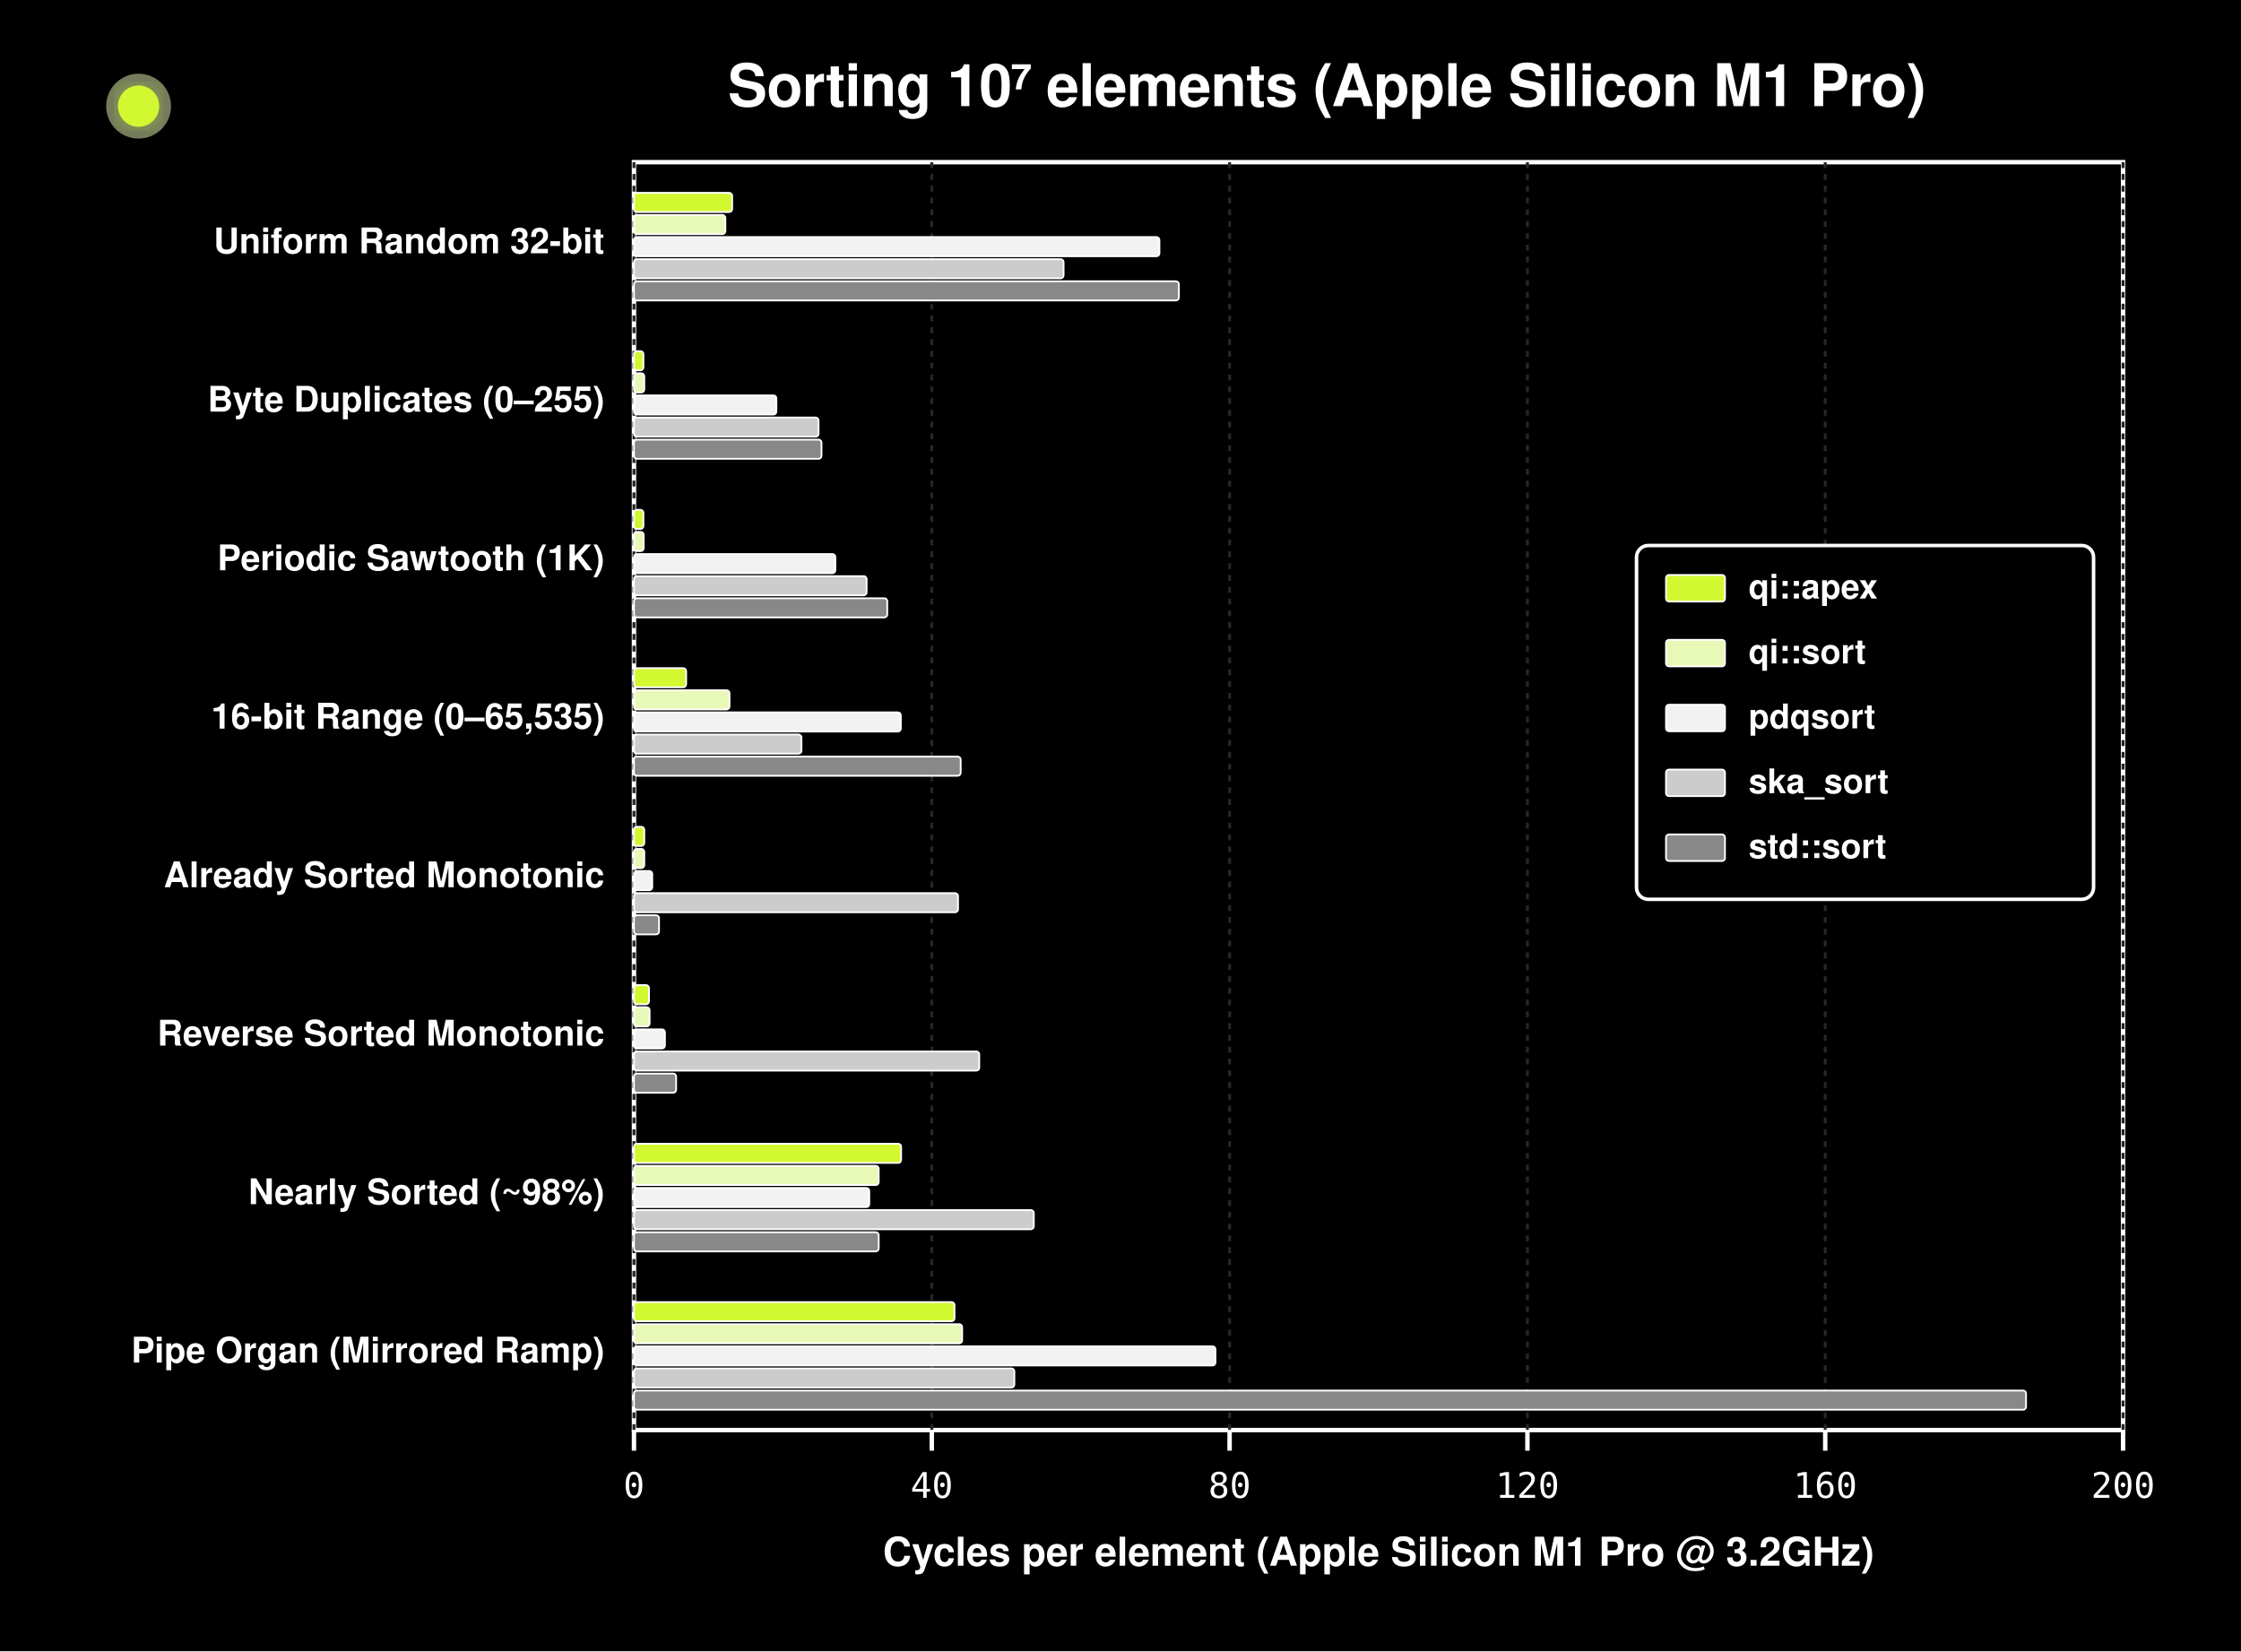
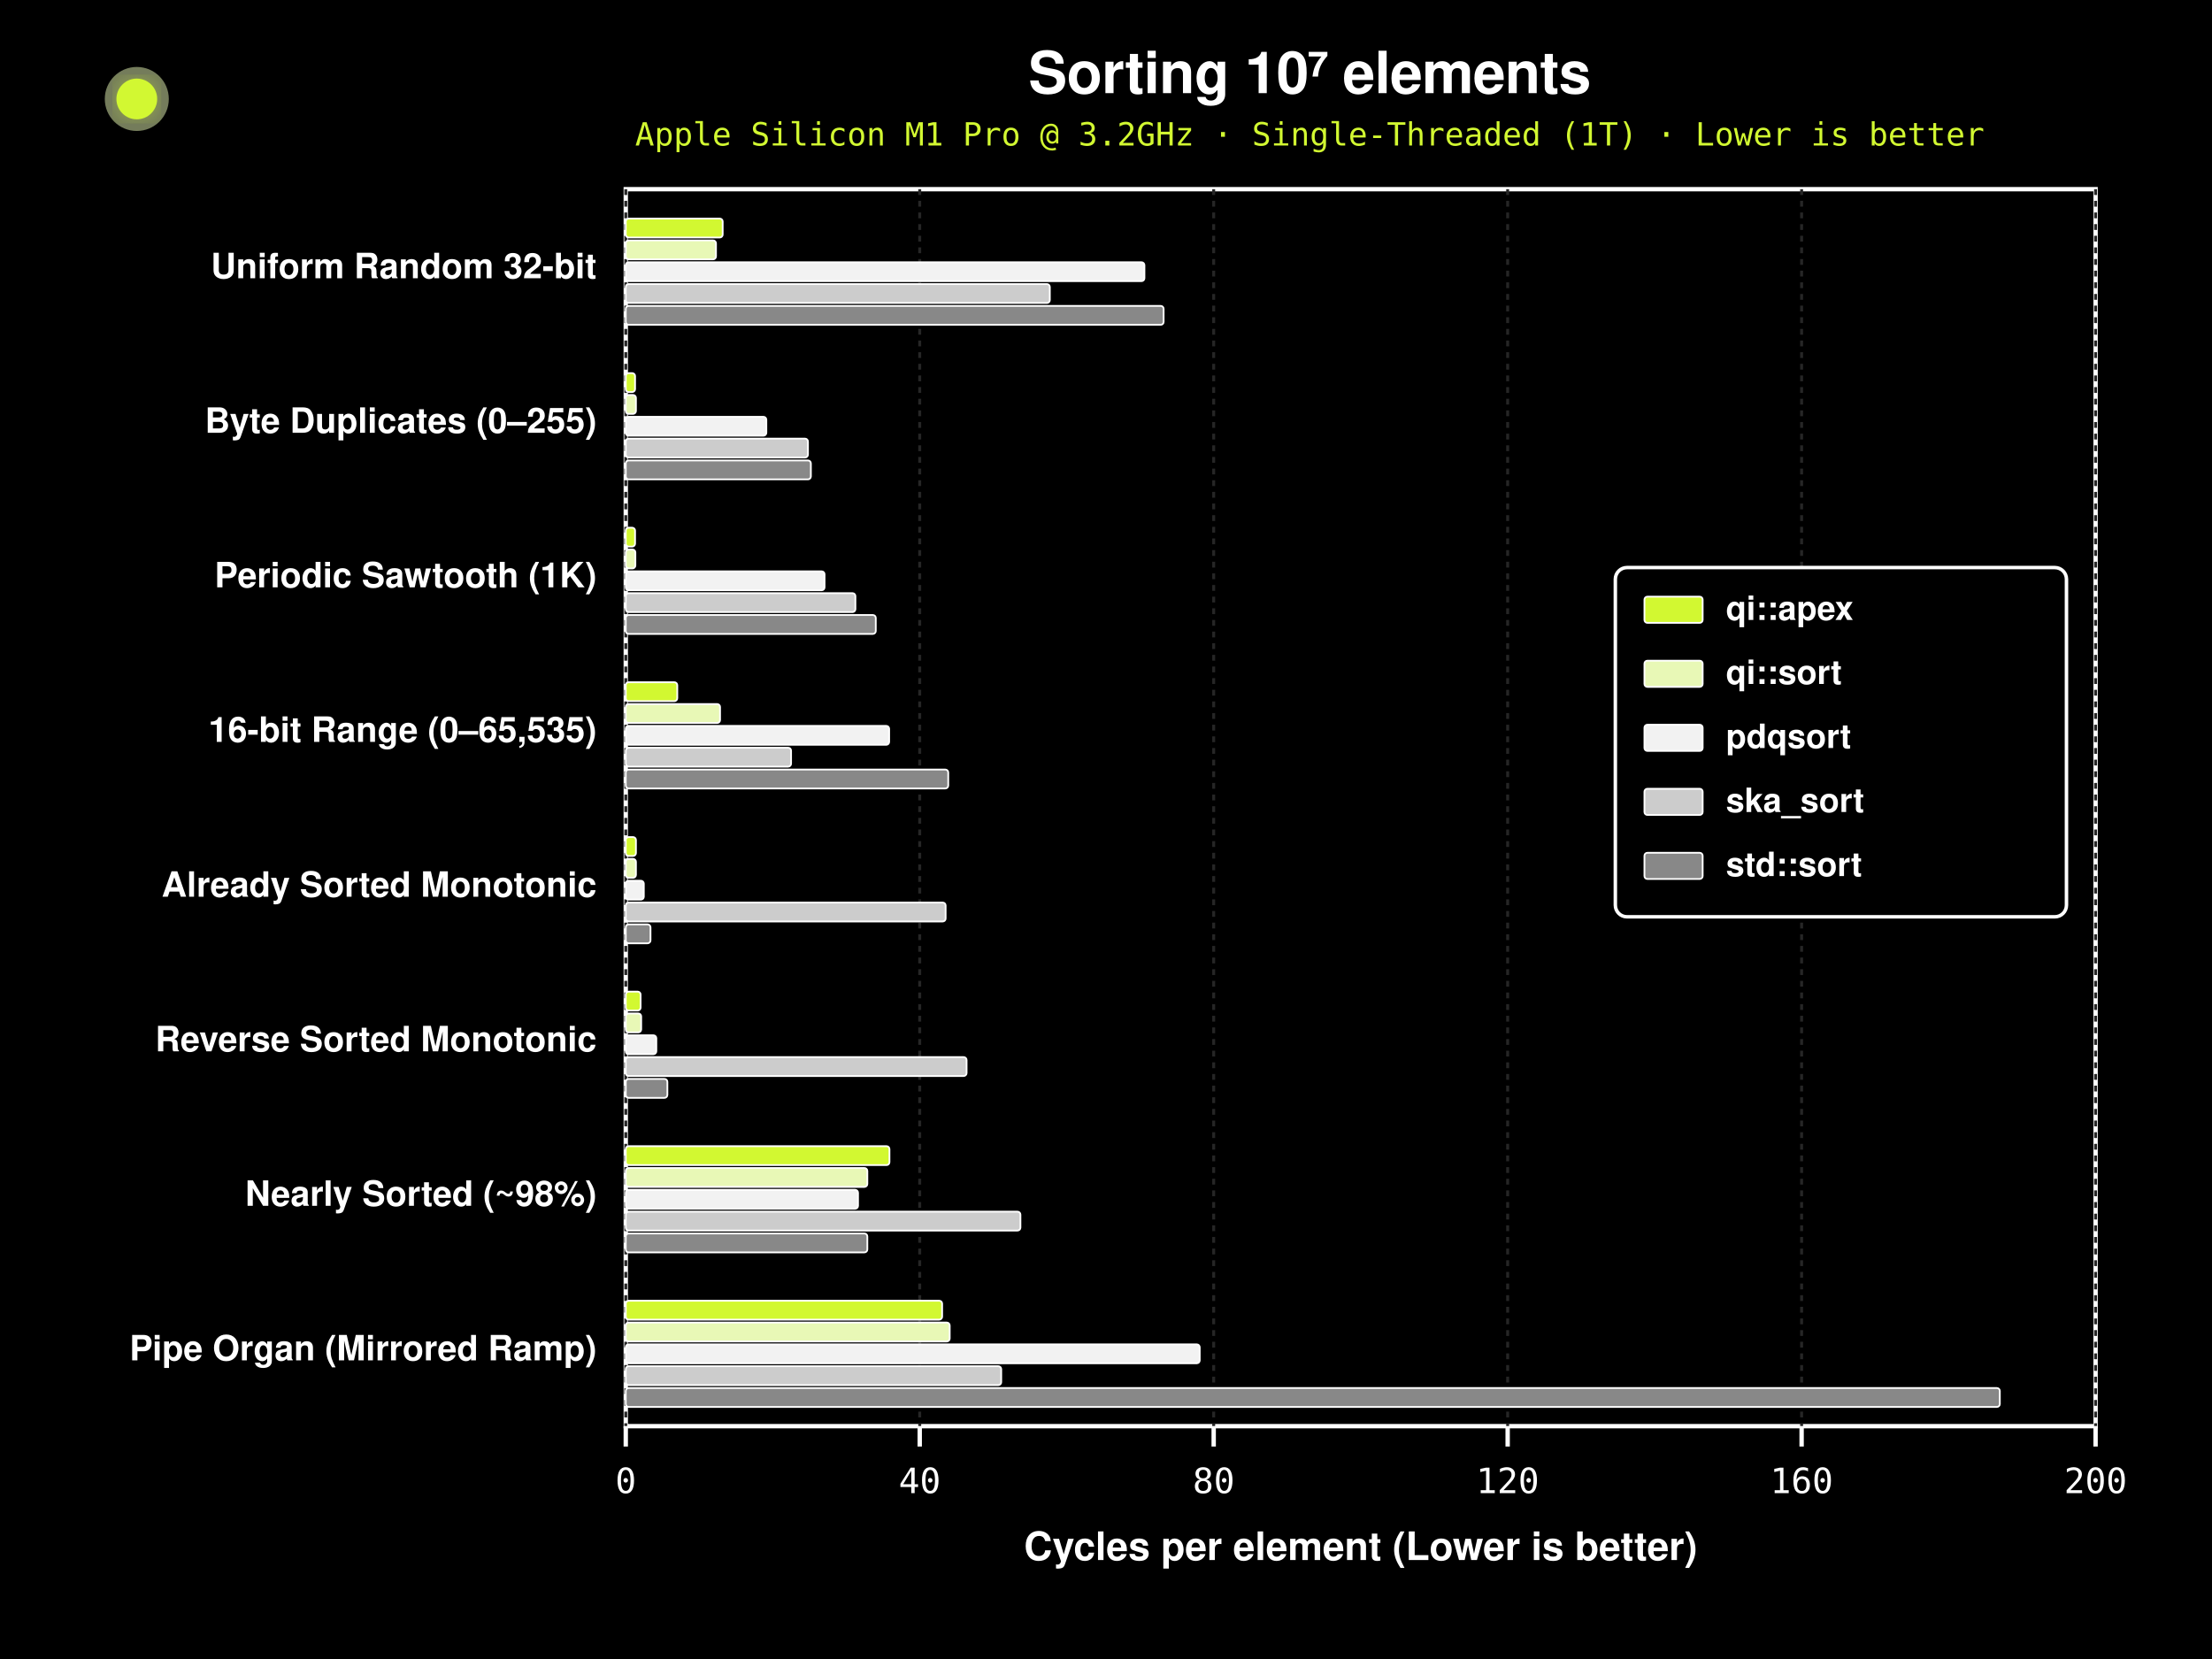
- <svg xmlns="http://www.w3.org/2000/svg" viewBox="0 0 760 560" width="100%" height="100%">
+ <svg xmlns="http://www.w3.org/2000/svg" viewBox="0 0 760 570" width="100%" height="100%">
  <defs>
    <filter id="neonGlow" x="-10%" y="-10%" width="120%" height="120%">
      <feDropShadow dx="0" dy="0" stdDeviation="3" flood-color="#D2F831" flood-opacity="0.4" />
    </filter>
    <style>
      .bg { fill: #000000; }
      .chart-box { fill: #000000; stroke: #FFFFFF; stroke-width: 1.5; }
      .title { font-family: -apple-system, BlinkMacSystemFont, "Segoe UI", Helvetica, Arial, sans-serif; font-size: 20px; font-weight: 700; fill: #FFFFFF; text-anchor: middle; letter-spacing: -0.2px; }
+       .subtitle { font-family: "SF Mono", Monaco, Menlo, Consolas, monospace; font-size: 11px; fill: #D2F831; text-anchor: middle; }
      .axis-title { font-family: -apple-system, BlinkMacSystemFont, "Segoe UI", Helvetica, Arial, sans-serif; font-size: 13.5px; fill: #FFFFFF; font-weight: 600; text-anchor: middle; }
      .y-label { font-family: -apple-system, BlinkMacSystemFont, "Segoe UI", Helvetica, Arial, sans-serif; font-size: 12px; fill: #FFFFFF; font-weight: 600; text-anchor: end; }
      .x-label { font-family: "SF Mono", Monaco, Menlo, Consolas, monospace; font-size: 12px; fill: #FFFFFF; text-anchor: middle; font-weight: 500; }
      .tick { stroke: #FFFFFF; stroke-width: 1.5; }
      .grid { stroke: #262626; stroke-dasharray: 2,2; stroke-width: 1; }
      .legend-box { fill: #000000; stroke: #FFFFFF; stroke-width: 1.2; }
      .legend-text { font-family: -apple-system, BlinkMacSystemFont, "Segoe UI", Helvetica, Arial, sans-serif; font-size: 11.5px; fill: #FFFFFF; font-weight: 600; }
      
      .bar-apex { fill: #D2F831; stroke: #FFFFFF; stroke-width: 0.6; }
      .bar-qisort { fill: #E8F8B6; stroke: #FFFFFF; stroke-width: 0.6; }
      .bar-pdq { fill: #F2F2F2; stroke: #FFFFFF; stroke-width: 0.6; }
      .bar-ska { fill: #CCCCCC; stroke: #FFFFFF; stroke-width: 0.6; }
      .bar-std { fill: #888888; stroke: #FFFFFF; stroke-width: 0.6; }
    </style>
  </defs>
-   <rect width="760" height="560" class="bg" />
-   <g transform="translate(35, 24)">
+   <rect width="760" height="570" class="bg" />
+   <g transform="translate(35, 22)">
    <circle cx="12" cy="12" r="11" fill="#E8F8B6" opacity="0.5" />
    <circle cx="12" cy="12" r="7" fill="#D2F831" filter="url(#neonGlow)" />
  </g>
-   <text x="450" y="36" class="title">Sorting 10⁷ elements (Apple Silicon M1 Pro)</text>
-   <rect x="215" y="55" width="505" height="430" class="chart-box" />
-   <line x1="215.0" y1="55" x2="215.0" y2="485" class="grid" />
-   <line x1="215.0" y1="485" x2="215.0" y2="492" class="tick" />
-   <text x="215.0" y="508" class="x-label">0</text>
-   <line x1="316.0" y1="55" x2="316.0" y2="485" class="grid" />
-   <line x1="316.0" y1="485" x2="316.0" y2="492" class="tick" />
-   <text x="316.0" y="508" class="x-label">40</text>
-   <line x1="417.0" y1="55" x2="417.0" y2="485" class="grid" />
-   <line x1="417.0" y1="485" x2="417.0" y2="492" class="tick" />
-   <text x="417.0" y="508" class="x-label">80</text>
-   <line x1="518.0" y1="55" x2="518.0" y2="485" class="grid" />
-   <line x1="518.0" y1="485" x2="518.0" y2="492" class="tick" />
-   <text x="518.0" y="508" class="x-label">120</text>
-   <line x1="619.0" y1="55" x2="619.0" y2="485" class="grid" />
-   <line x1="619.0" y1="485" x2="619.0" y2="492" class="tick" />
-   <text x="619.0" y="508" class="x-label">160</text>
-   <line x1="720.0" y1="55" x2="720.0" y2="485" class="grid" />
-   <line x1="720.0" y1="485" x2="720.0" y2="492" class="tick" />
-   <text x="720.0" y="508" class="x-label">200</text>
-   <text x="467.5" y="531" class="axis-title">Cycles per element (Apple Silicon M1 Pro @ 3.2GHz)</text>
-   <text x="205" y="85.9" class="y-label">Uniform Random 32-bit</text>
-   <rect x="215" y="65.4" width="33.3" height="6.5" rx="1" class="bar-apex" />
-   <rect x="215" y="72.9" width="31.0" height="6.5" rx="1" class="bar-qisort" />
-   <rect x="215" y="80.4" width="178.2" height="6.5" rx="1" class="bar-pdq" />
-   <rect x="215" y="87.9" width="145.7" height="6.5" rx="1" class="bar-ska" />
-   <rect x="215" y="95.4" width="184.8" height="6.5" rx="1" class="bar-std" />
-   <text x="205" y="139.6" class="y-label">Byte Duplicates (0–255)</text>
-   <rect x="215" y="119.1" width="3.2" height="6.5" rx="1" class="bar-apex" />
-   <rect x="215" y="126.6" width="3.5" height="6.5" rx="1" class="bar-qisort" />
-   <rect x="215" y="134.1" width="48.3" height="6.5" rx="1" class="bar-pdq" />
-   <rect x="215" y="141.6" width="62.6" height="6.5" rx="1" class="bar-ska" />
-   <rect x="215" y="149.1" width="63.6" height="6.5" rx="1" class="bar-std" />
-   <text x="205" y="193.4" class="y-label">Periodic Sawtooth (1K)</text>
-   <rect x="215" y="172.9" width="3.2" height="6.5" rx="1" class="bar-apex" />
-   <rect x="215" y="180.4" width="3.3" height="6.5" rx="1" class="bar-qisort" />
-   <rect x="215" y="187.9" width="68.3" height="6.5" rx="1" class="bar-pdq" />
-   <rect x="215" y="195.4" width="78.9" height="6.5" rx="1" class="bar-ska" />
-   <rect x="215" y="202.9" width="85.9" height="6.5" rx="1" class="bar-std" />
-   <text x="205" y="247.1" class="y-label">16-bit Range (0–65,535)</text>
-   <rect x="215" y="226.6" width="17.7" height="6.5" rx="1" class="bar-apex" />
-   <rect x="215" y="234.1" width="32.4" height="6.5" rx="1" class="bar-qisort" />
-   <rect x="215" y="241.6" width="90.5" height="6.5" rx="1" class="bar-pdq" />
-   <rect x="215" y="249.1" width="56.8" height="6.5" rx="1" class="bar-ska" />
-   <rect x="215" y="256.6" width="110.8" height="6.5" rx="1" class="bar-std" />
-   <text x="205" y="300.9" class="y-label">Already Sorted Monotonic</text>
-   <rect x="215" y="280.4" width="3.5" height="6.5" rx="1" class="bar-apex" />
-   <rect x="215" y="287.9" width="3.5" height="6.5" rx="1" class="bar-qisort" />
-   <rect x="215" y="295.4" width="6.2" height="6.5" rx="1" class="bar-pdq" />
-   <rect x="215" y="302.9" width="109.9" height="6.5" rx="1" class="bar-ska" />
-   <rect x="215" y="310.4" width="8.5" height="6.5" rx="1" class="bar-std" />
-   <text x="205" y="354.6" class="y-label">Reverse Sorted Monotonic</text>
-   <rect x="215" y="334.1" width="5.1" height="6.5" rx="1" class="bar-apex" />
-   <rect x="215" y="341.6" width="5.3" height="6.5" rx="1" class="bar-qisort" />
-   <rect x="215" y="349.1" width="10.5" height="6.5" rx="1" class="bar-pdq" />
-   <rect x="215" y="356.6" width="117.1" height="6.5" rx="1" class="bar-ska" />
-   <rect x="215" y="364.1" width="14.3" height="6.5" rx="1" class="bar-std" />
-   <text x="205" y="408.4" class="y-label">Nearly Sorted (~98%)</text>
-   <rect x="215" y="387.9" width="90.6" height="6.5" rx="1" class="bar-apex" />
-   <rect x="215" y="395.4" width="83.0" height="6.5" rx="1" class="bar-qisort" />
-   <rect x="215" y="402.9" width="79.8" height="6.5" rx="1" class="bar-pdq" />
-   <rect x="215" y="410.4" width="135.6" height="6.5" rx="1" class="bar-ska" />
-   <rect x="215" y="417.9" width="83.0" height="6.5" rx="1" class="bar-std" />
-   <text x="205" y="462.1" class="y-label">Pipe Organ (Mirrored Ramp)</text>
-   <rect x="215" y="441.6" width="108.7" height="6.5" rx="1" class="bar-apex" />
-   <rect x="215" y="449.1" width="111.3" height="6.5" rx="1" class="bar-qisort" />
-   <rect x="215" y="456.6" width="197.2" height="6.5" rx="1" class="bar-pdq" />
-   <rect x="215" y="464.1" width="129.0" height="6.5" rx="1" class="bar-ska" />
-   <rect x="215" y="471.6" width="472.1" height="6.5" rx="1" class="bar-std" />
-   <g transform="translate(555, 185)">
+   <text x="450" y="32" class="title">Sorting 10⁷ elements</text>
+   <text x="450" y="50" class="subtitle">Apple Silicon M1 Pro @ 3.2GHz · Single-Threaded (1T) · Lower is better</text>
+   <rect x="215" y="65" width="505" height="425" class="chart-box" />
+   <line x1="215.0" y1="65" x2="215.0" y2="490" class="grid" />
+   <line x1="215.0" y1="490" x2="215.0" y2="497" class="tick" />
+   <text x="215.0" y="513" class="x-label">0</text>
+   <line x1="316.0" y1="65" x2="316.0" y2="490" class="grid" />
+   <line x1="316.0" y1="490" x2="316.0" y2="497" class="tick" />
+   <text x="316.0" y="513" class="x-label">40</text>
+   <line x1="417.0" y1="65" x2="417.0" y2="490" class="grid" />
+   <line x1="417.0" y1="490" x2="417.0" y2="497" class="tick" />
+   <text x="417.0" y="513" class="x-label">80</text>
+   <line x1="518.0" y1="65" x2="518.0" y2="490" class="grid" />
+   <line x1="518.0" y1="490" x2="518.0" y2="497" class="tick" />
+   <text x="518.0" y="513" class="x-label">120</text>
+   <line x1="619.0" y1="65" x2="619.0" y2="490" class="grid" />
+   <line x1="619.0" y1="490" x2="619.0" y2="497" class="tick" />
+   <text x="619.0" y="513" class="x-label">160</text>
+   <line x1="720.0" y1="65" x2="720.0" y2="490" class="grid" />
+   <line x1="720.0" y1="490" x2="720.0" y2="497" class="tick" />
+   <text x="720.0" y="513" class="x-label">200</text>
+   <text x="467.5" y="536" class="axis-title">Cycles per element (Lower is better)</text>
+   <text x="205" y="95.6" class="y-label">Uniform Random 32-bit</text>
+   <rect x="215" y="75.1" width="33.3" height="6.5" rx="1" class="bar-apex" />
+   <rect x="215" y="82.6" width="31.0" height="6.5" rx="1" class="bar-qisort" />
+   <rect x="215" y="90.1" width="178.2" height="6.5" rx="1" class="bar-pdq" />
+   <rect x="215" y="97.6" width="145.7" height="6.5" rx="1" class="bar-ska" />
+   <rect x="215" y="105.1" width="184.8" height="6.5" rx="1" class="bar-std" />
+   <text x="205" y="148.7" class="y-label">Byte Duplicates (0–255)</text>
+   <rect x="215" y="128.2" width="3.2" height="6.5" rx="1" class="bar-apex" />
+   <rect x="215" y="135.7" width="3.5" height="6.5" rx="1" class="bar-qisort" />
+   <rect x="215" y="143.2" width="48.3" height="6.5" rx="1" class="bar-pdq" />
+   <rect x="215" y="150.7" width="62.6" height="6.5" rx="1" class="bar-ska" />
+   <rect x="215" y="158.2" width="63.6" height="6.5" rx="1" class="bar-std" />
+   <text x="205" y="201.8" class="y-label">Periodic Sawtooth (1K)</text>
+   <rect x="215" y="181.3" width="3.2" height="6.5" rx="1" class="bar-apex" />
+   <rect x="215" y="188.8" width="3.3" height="6.5" rx="1" class="bar-qisort" />
+   <rect x="215" y="196.3" width="68.3" height="6.5" rx="1" class="bar-pdq" />
+   <rect x="215" y="203.8" width="78.9" height="6.5" rx="1" class="bar-ska" />
+   <rect x="215" y="211.3" width="85.9" height="6.5" rx="1" class="bar-std" />
+   <text x="205" y="254.9" class="y-label">16-bit Range (0–65,535)</text>
+   <rect x="215" y="234.4" width="17.7" height="6.5" rx="1" class="bar-apex" />
+   <rect x="215" y="241.9" width="32.4" height="6.5" rx="1" class="bar-qisort" />
+   <rect x="215" y="249.4" width="90.5" height="6.5" rx="1" class="bar-pdq" />
+   <rect x="215" y="256.9" width="56.8" height="6.5" rx="1" class="bar-ska" />
+   <rect x="215" y="264.4" width="110.8" height="6.5" rx="1" class="bar-std" />
+   <text x="205" y="308.1" class="y-label">Already Sorted Monotonic</text>
+   <rect x="215" y="287.6" width="3.5" height="6.5" rx="1" class="bar-apex" />
+   <rect x="215" y="295.1" width="3.5" height="6.5" rx="1" class="bar-qisort" />
+   <rect x="215" y="302.6" width="6.2" height="6.5" rx="1" class="bar-pdq" />
+   <rect x="215" y="310.1" width="109.9" height="6.5" rx="1" class="bar-ska" />
+   <rect x="215" y="317.6" width="8.5" height="6.5" rx="1" class="bar-std" />
+   <text x="205" y="361.2" class="y-label">Reverse Sorted Monotonic</text>
+   <rect x="215" y="340.7" width="5.1" height="6.5" rx="1" class="bar-apex" />
+   <rect x="215" y="348.2" width="5.3" height="6.5" rx="1" class="bar-qisort" />
+   <rect x="215" y="355.7" width="10.5" height="6.5" rx="1" class="bar-pdq" />
+   <rect x="215" y="363.2" width="117.1" height="6.5" rx="1" class="bar-ska" />
+   <rect x="215" y="370.7" width="14.3" height="6.5" rx="1" class="bar-std" />
+   <text x="205" y="414.3" class="y-label">Nearly Sorted (~98%)</text>
+   <rect x="215" y="393.8" width="90.6" height="6.5" rx="1" class="bar-apex" />
+   <rect x="215" y="401.3" width="83.0" height="6.5" rx="1" class="bar-qisort" />
+   <rect x="215" y="408.8" width="79.8" height="6.5" rx="1" class="bar-pdq" />
+   <rect x="215" y="416.3" width="135.6" height="6.5" rx="1" class="bar-ska" />
+   <rect x="215" y="423.8" width="83.0" height="6.5" rx="1" class="bar-std" />
+   <text x="205" y="467.4" class="y-label">Pipe Organ (Mirrored Ramp)</text>
+   <rect x="215" y="446.9" width="108.7" height="6.5" rx="1" class="bar-apex" />
+   <rect x="215" y="454.4" width="111.3" height="6.5" rx="1" class="bar-qisort" />
+   <rect x="215" y="461.9" width="197.2" height="6.5" rx="1" class="bar-pdq" />
+   <rect x="215" y="469.4" width="129.0" height="6.5" rx="1" class="bar-ska" />
+   <rect x="215" y="476.9" width="472.1" height="6.5" rx="1" class="bar-std" />
+   <g transform="translate(555, 195)">
    <rect width="155" height="120" rx="4" class="legend-box" />
    <rect x="10" y="10" width="20" height="9" rx="1" class="bar-apex" />
    <text x="38" y="18" class="legend-text">qi::apex</text>
    <rect x="10" y="32" width="20" height="9" rx="1" class="bar-qisort" />
    <text x="38" y="40" class="legend-text">qi::sort</text>
    <rect x="10" y="54" width="20" height="9" rx="1" class="bar-pdq" />
    <text x="38" y="62" class="legend-text">pdqsort</text>
    <rect x="10" y="76" width="20" height="9" rx="1" class="bar-ska" />
    <text x="38" y="84" class="legend-text">ska_sort</text>
    <rect x="10" y="98" width="20" height="9" rx="1" class="bar-std" />
    <text x="38" y="106" class="legend-text">std::sort</text>
  </g>
</svg>
